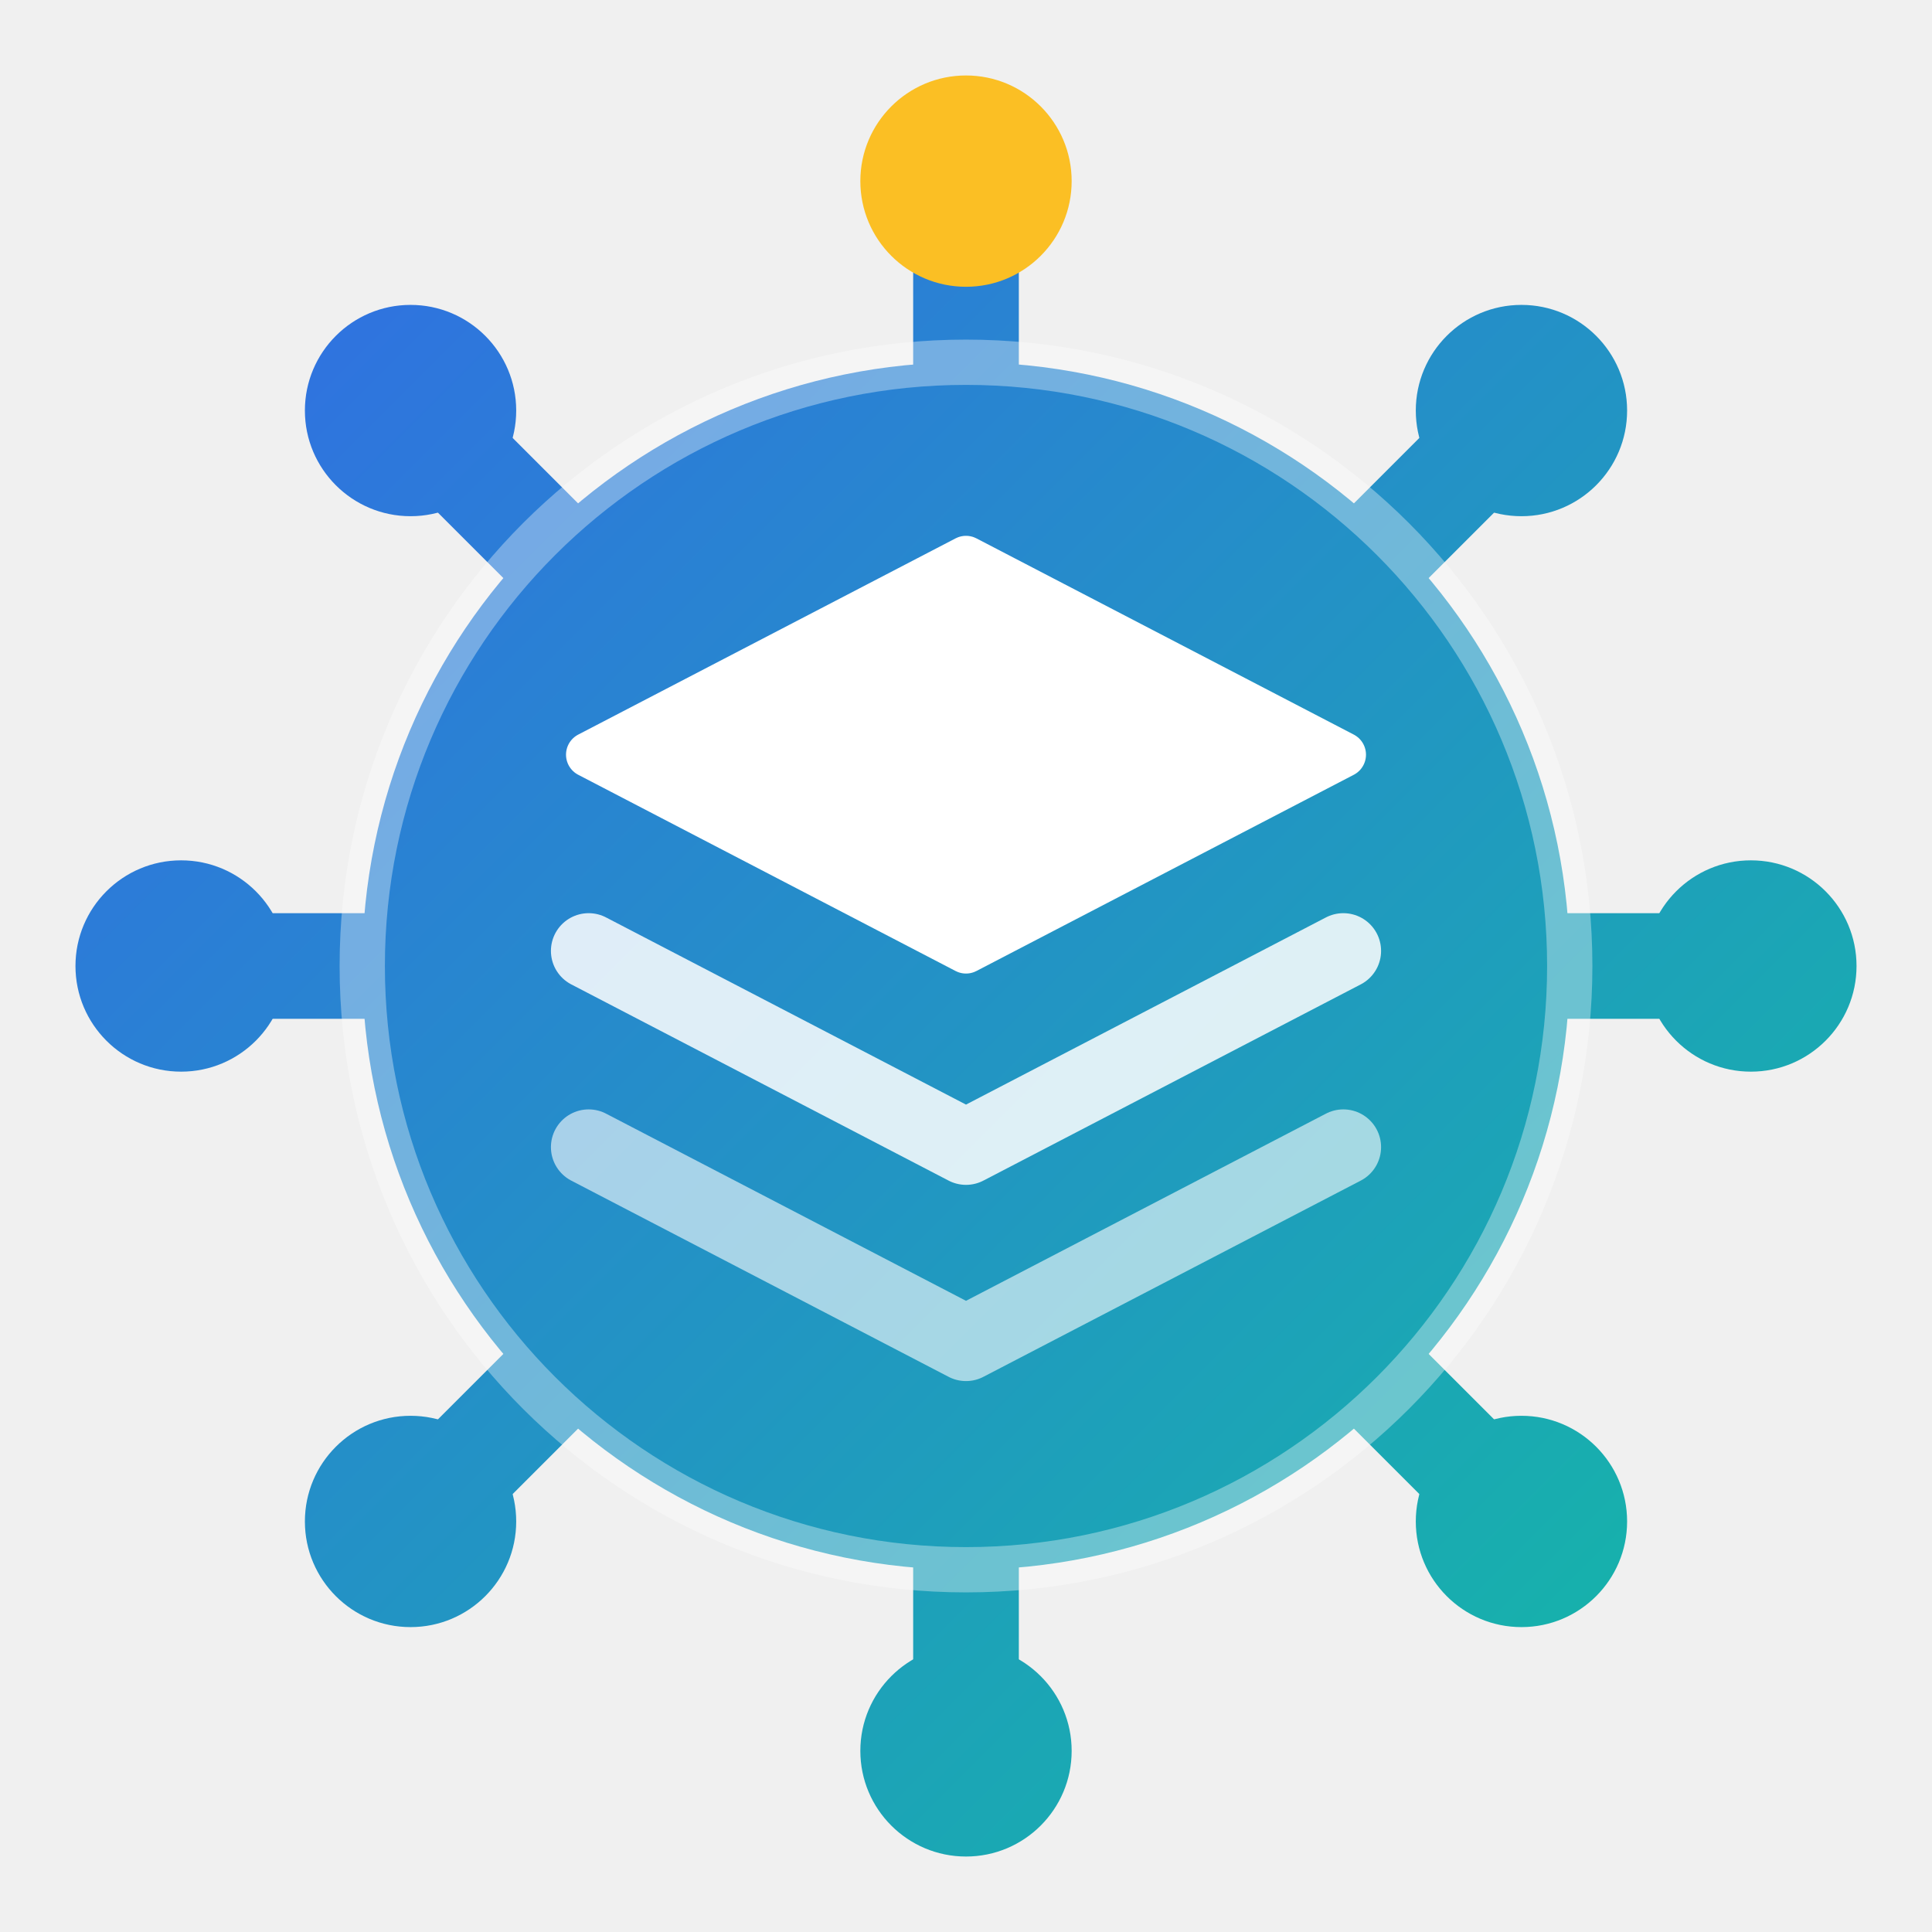
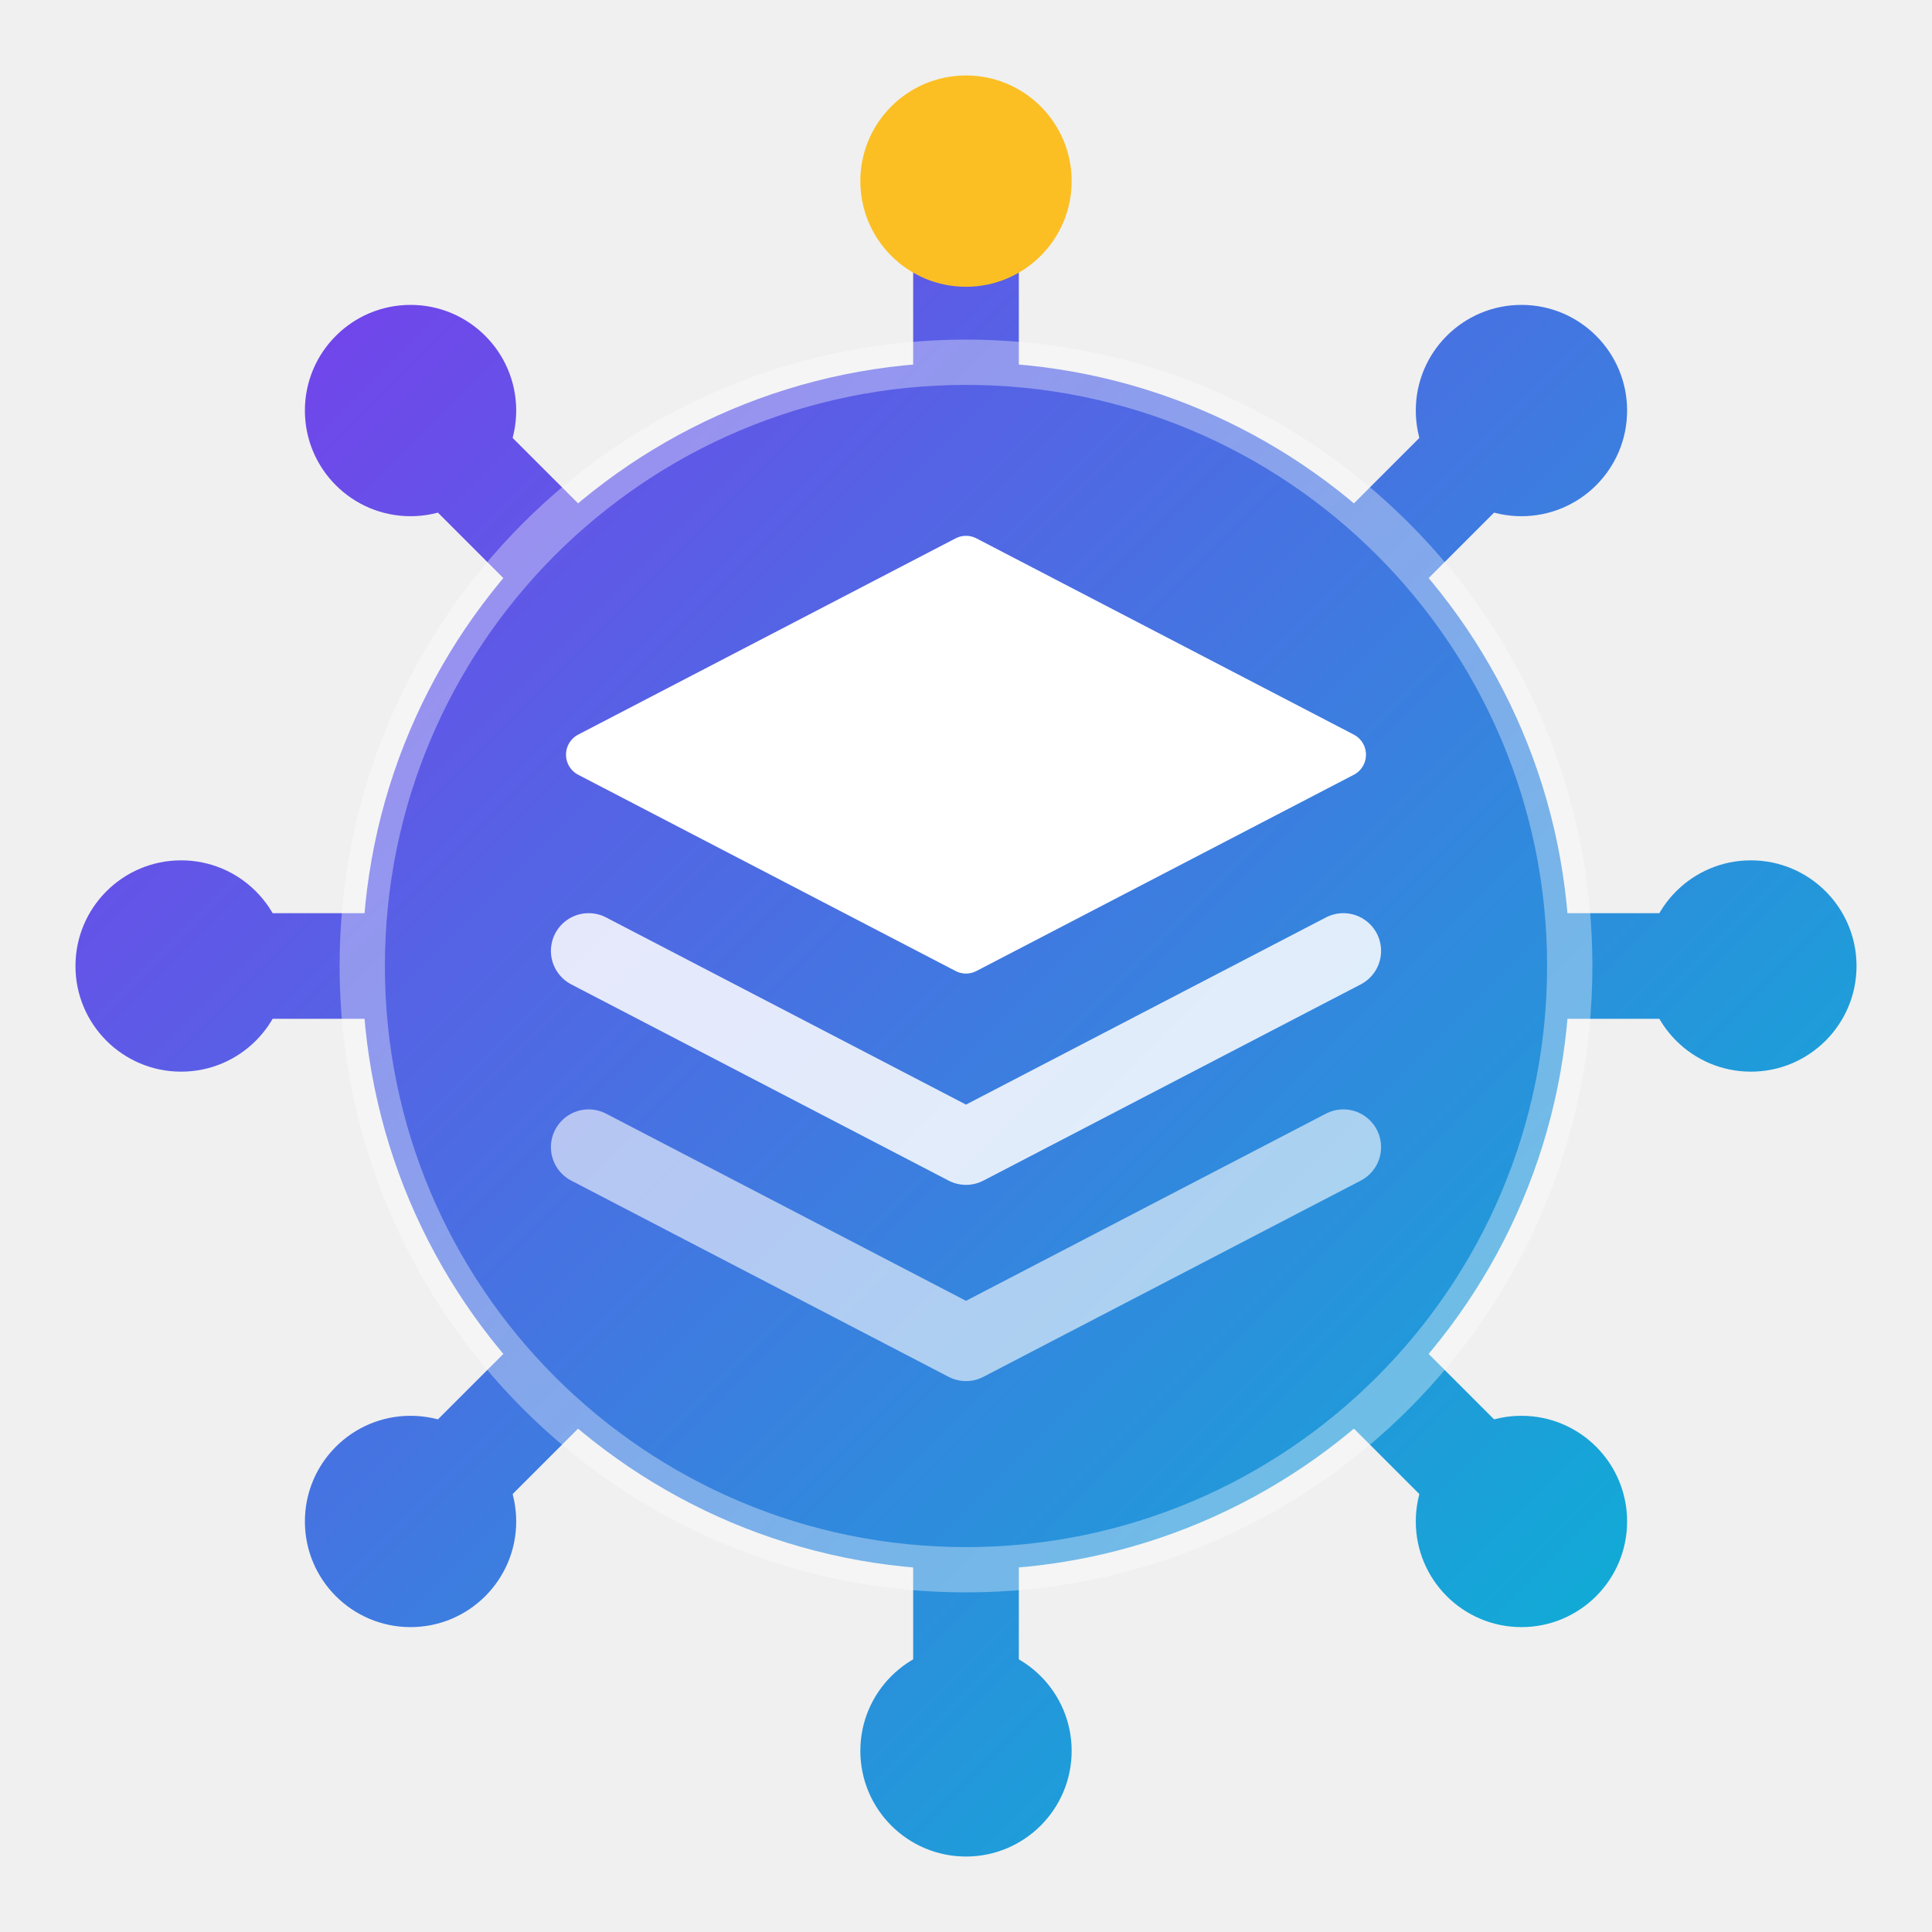
<svg xmlns="http://www.w3.org/2000/svg" width="128" height="128" viewBox="0 0 128 128" role="img" aria-label="shipform">
  <defs>
    <linearGradient id="g" x1="0" y1="0" x2="1" y2="1">
-       <stop offset="0" stop-color="#326CE5" />
-       <stop offset="1" stop-color="#14B8A6" />
+       <stop offset="0" stop-color="#7C3AED" />
+       <stop offset="1" stop-color="#06B6D4" />
    </linearGradient>
    <linearGradient id="gi" gradientUnits="userSpaceOnUse" x1="12" y1="12" x2="116" y2="116">
-       <stop offset="0" stop-color="#326CE5" />
-       <stop offset="1" stop-color="#14B8A6" />
+       <stop offset="0" stop-color="#7C3AED" />
+       <stop offset="1" stop-color="#06B6D4" />
    </linearGradient>
  </defs>
  <path d="M64 64L64.0 14.0M64 64L99.4 28.6M64 64L114.0 64.0M64 64L99.4 99.4M64 64L64.0 114.0M64 64L28.6 99.4M64 64L14.0 64.0M64 64L28.6 28.6" stroke="url(#gi)" stroke-width="7" stroke-linecap="round" />
  <g fill="url(#gi)">
    <circle cx="100.8" cy="27.2" r="7" />
    <circle cx="116.0" cy="64.0" r="7" />
    <circle cx="100.8" cy="100.8" r="7" />
    <circle cx="64.0" cy="116.0" r="7" />
    <circle cx="27.2" cy="100.8" r="7" />
    <circle cx="12.0" cy="64.0" r="7" />
    <circle cx="27.2" cy="27.2" r="7" />
  </g>
  <circle cx="64" cy="12" r="7" fill="#FBBF24" />
  <circle cx="64" cy="64" r="40" fill="url(#gi)" />
  <circle cx="64" cy="64" r="40" fill="none" stroke="#fff" stroke-width="3" stroke-opacity=".35" />
  <path d="M64 37L89 50L64 63L39 50Z" fill="#fff" stroke="#fff" stroke-width="3" stroke-linejoin="round" />
  <path d="M39 63L64 76L89 63" fill="none" stroke="#fff" stroke-width="5" stroke-linecap="round" stroke-linejoin="round" stroke-opacity=".85" />
  <path d="M39 76L64 89L89 76" fill="none" stroke="#fff" stroke-width="5" stroke-linecap="round" stroke-linejoin="round" stroke-opacity=".6" />
</svg>
